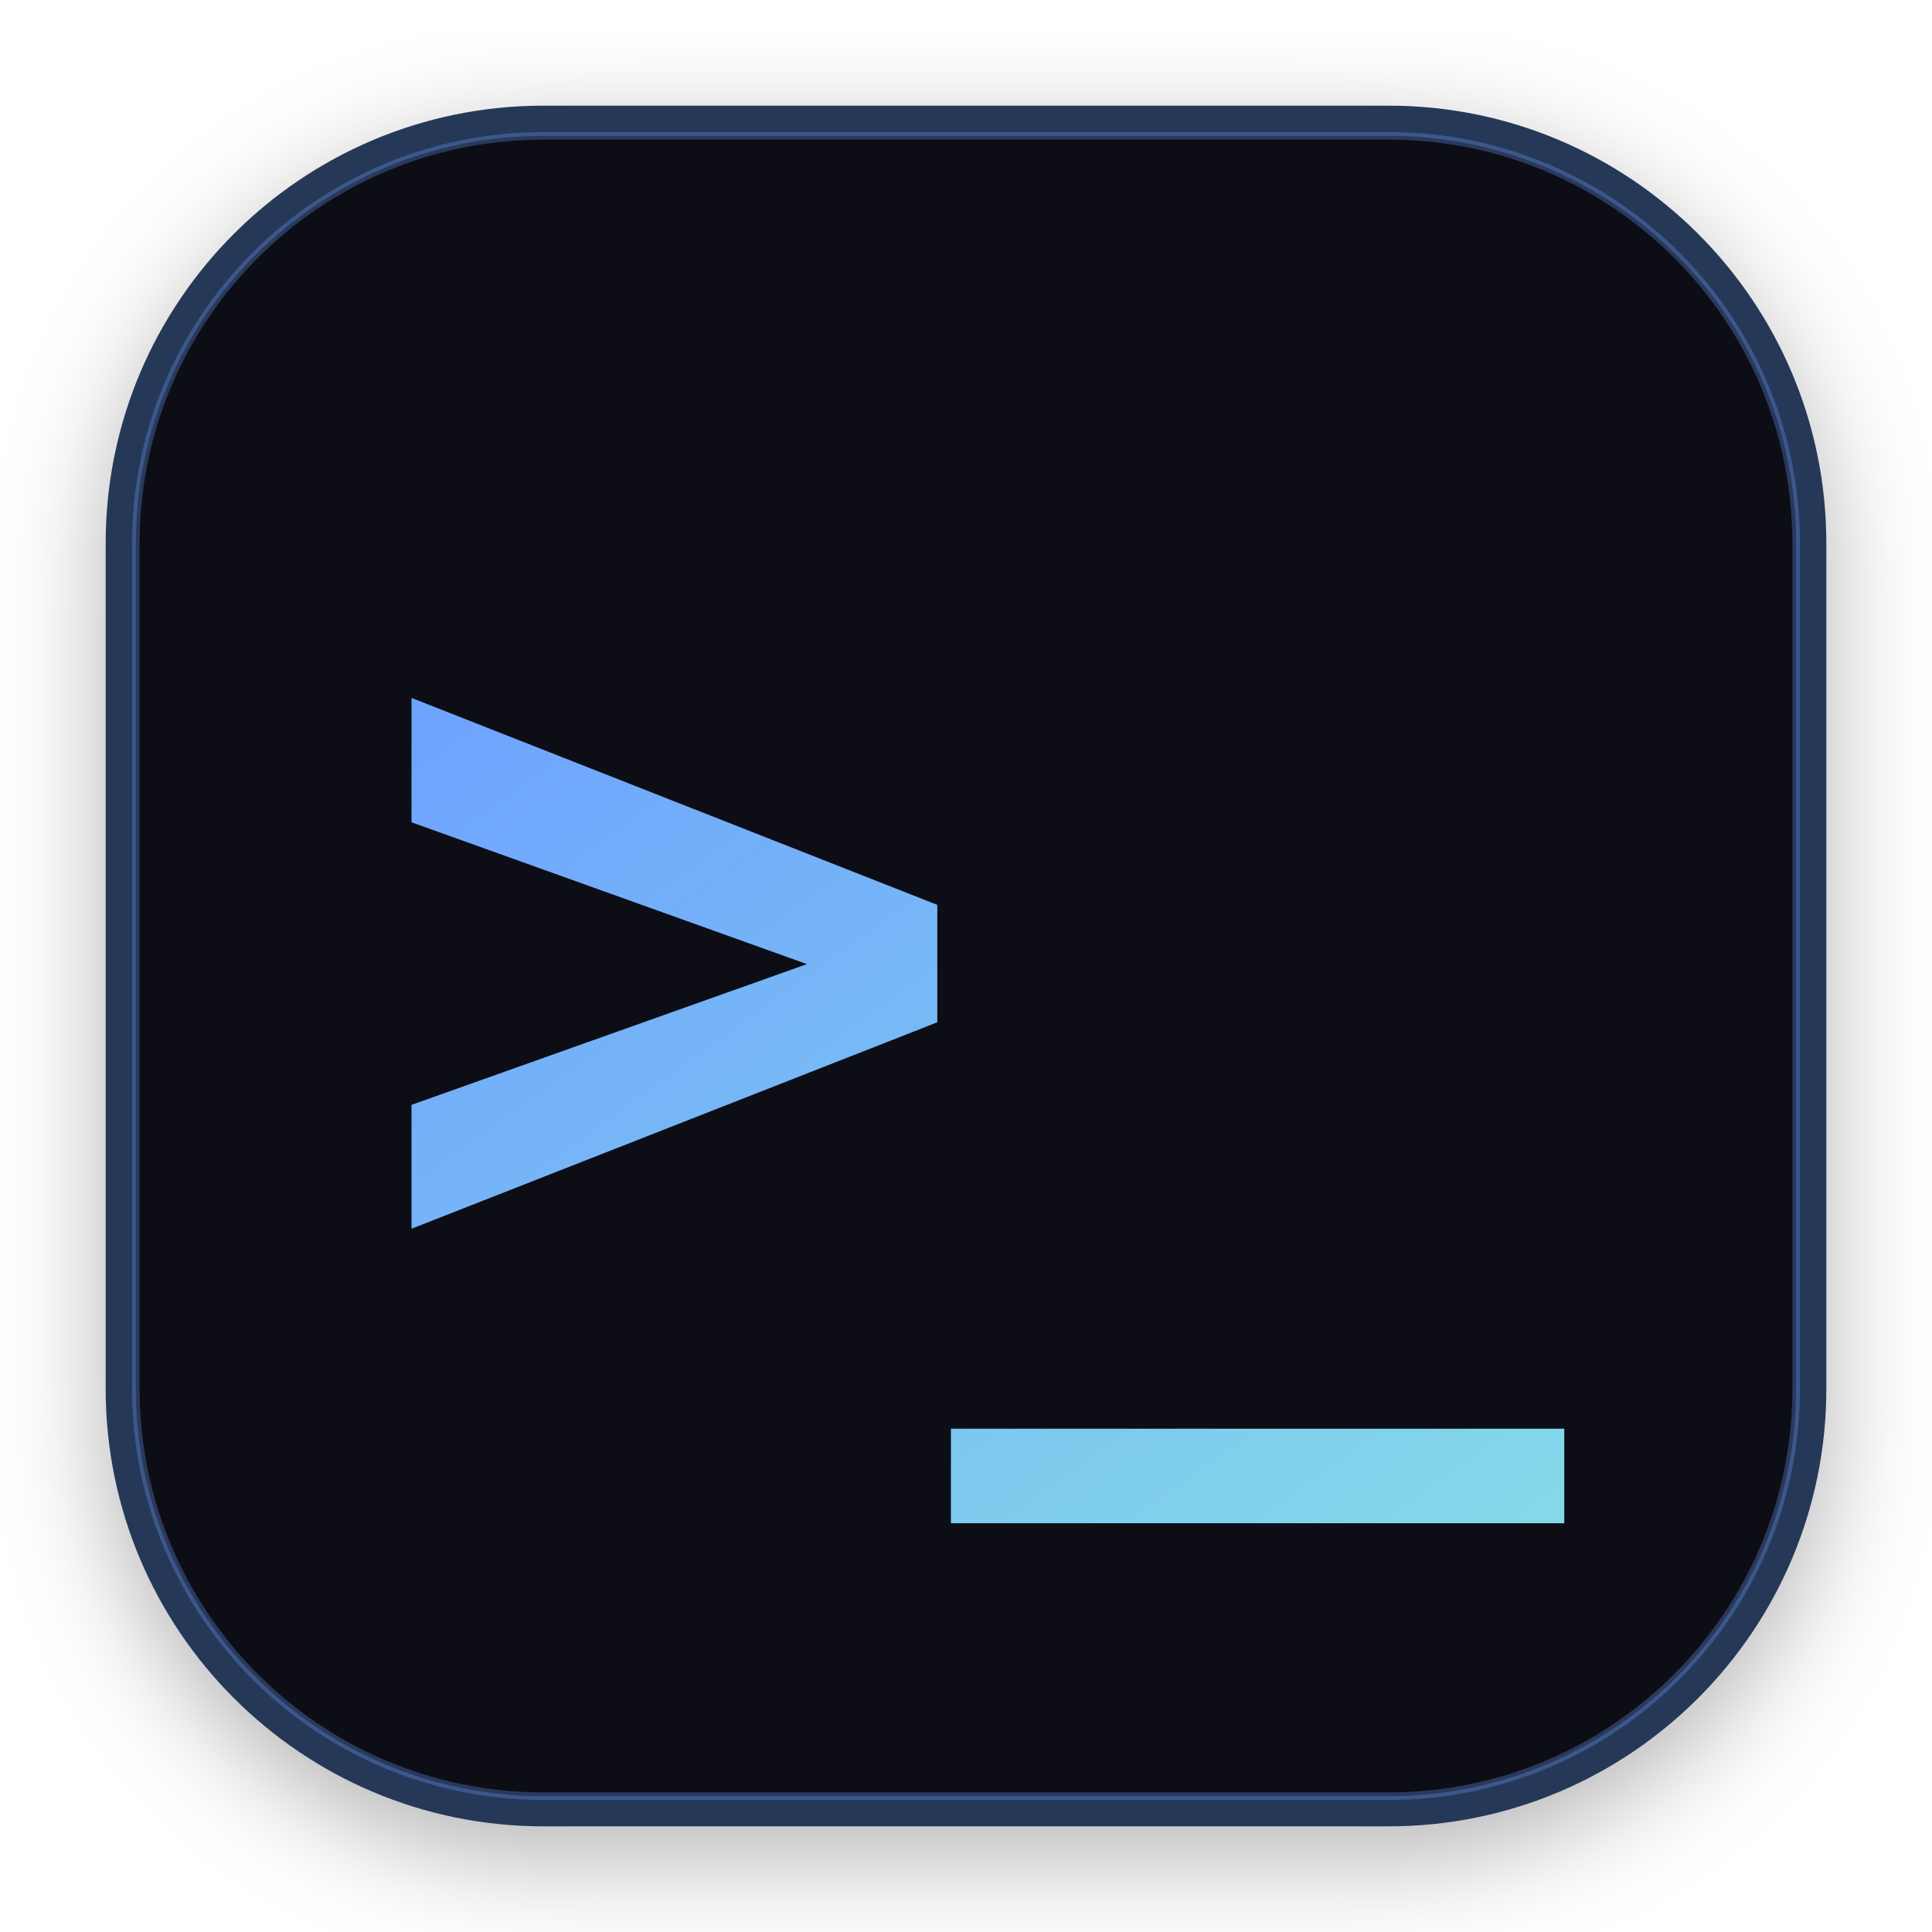
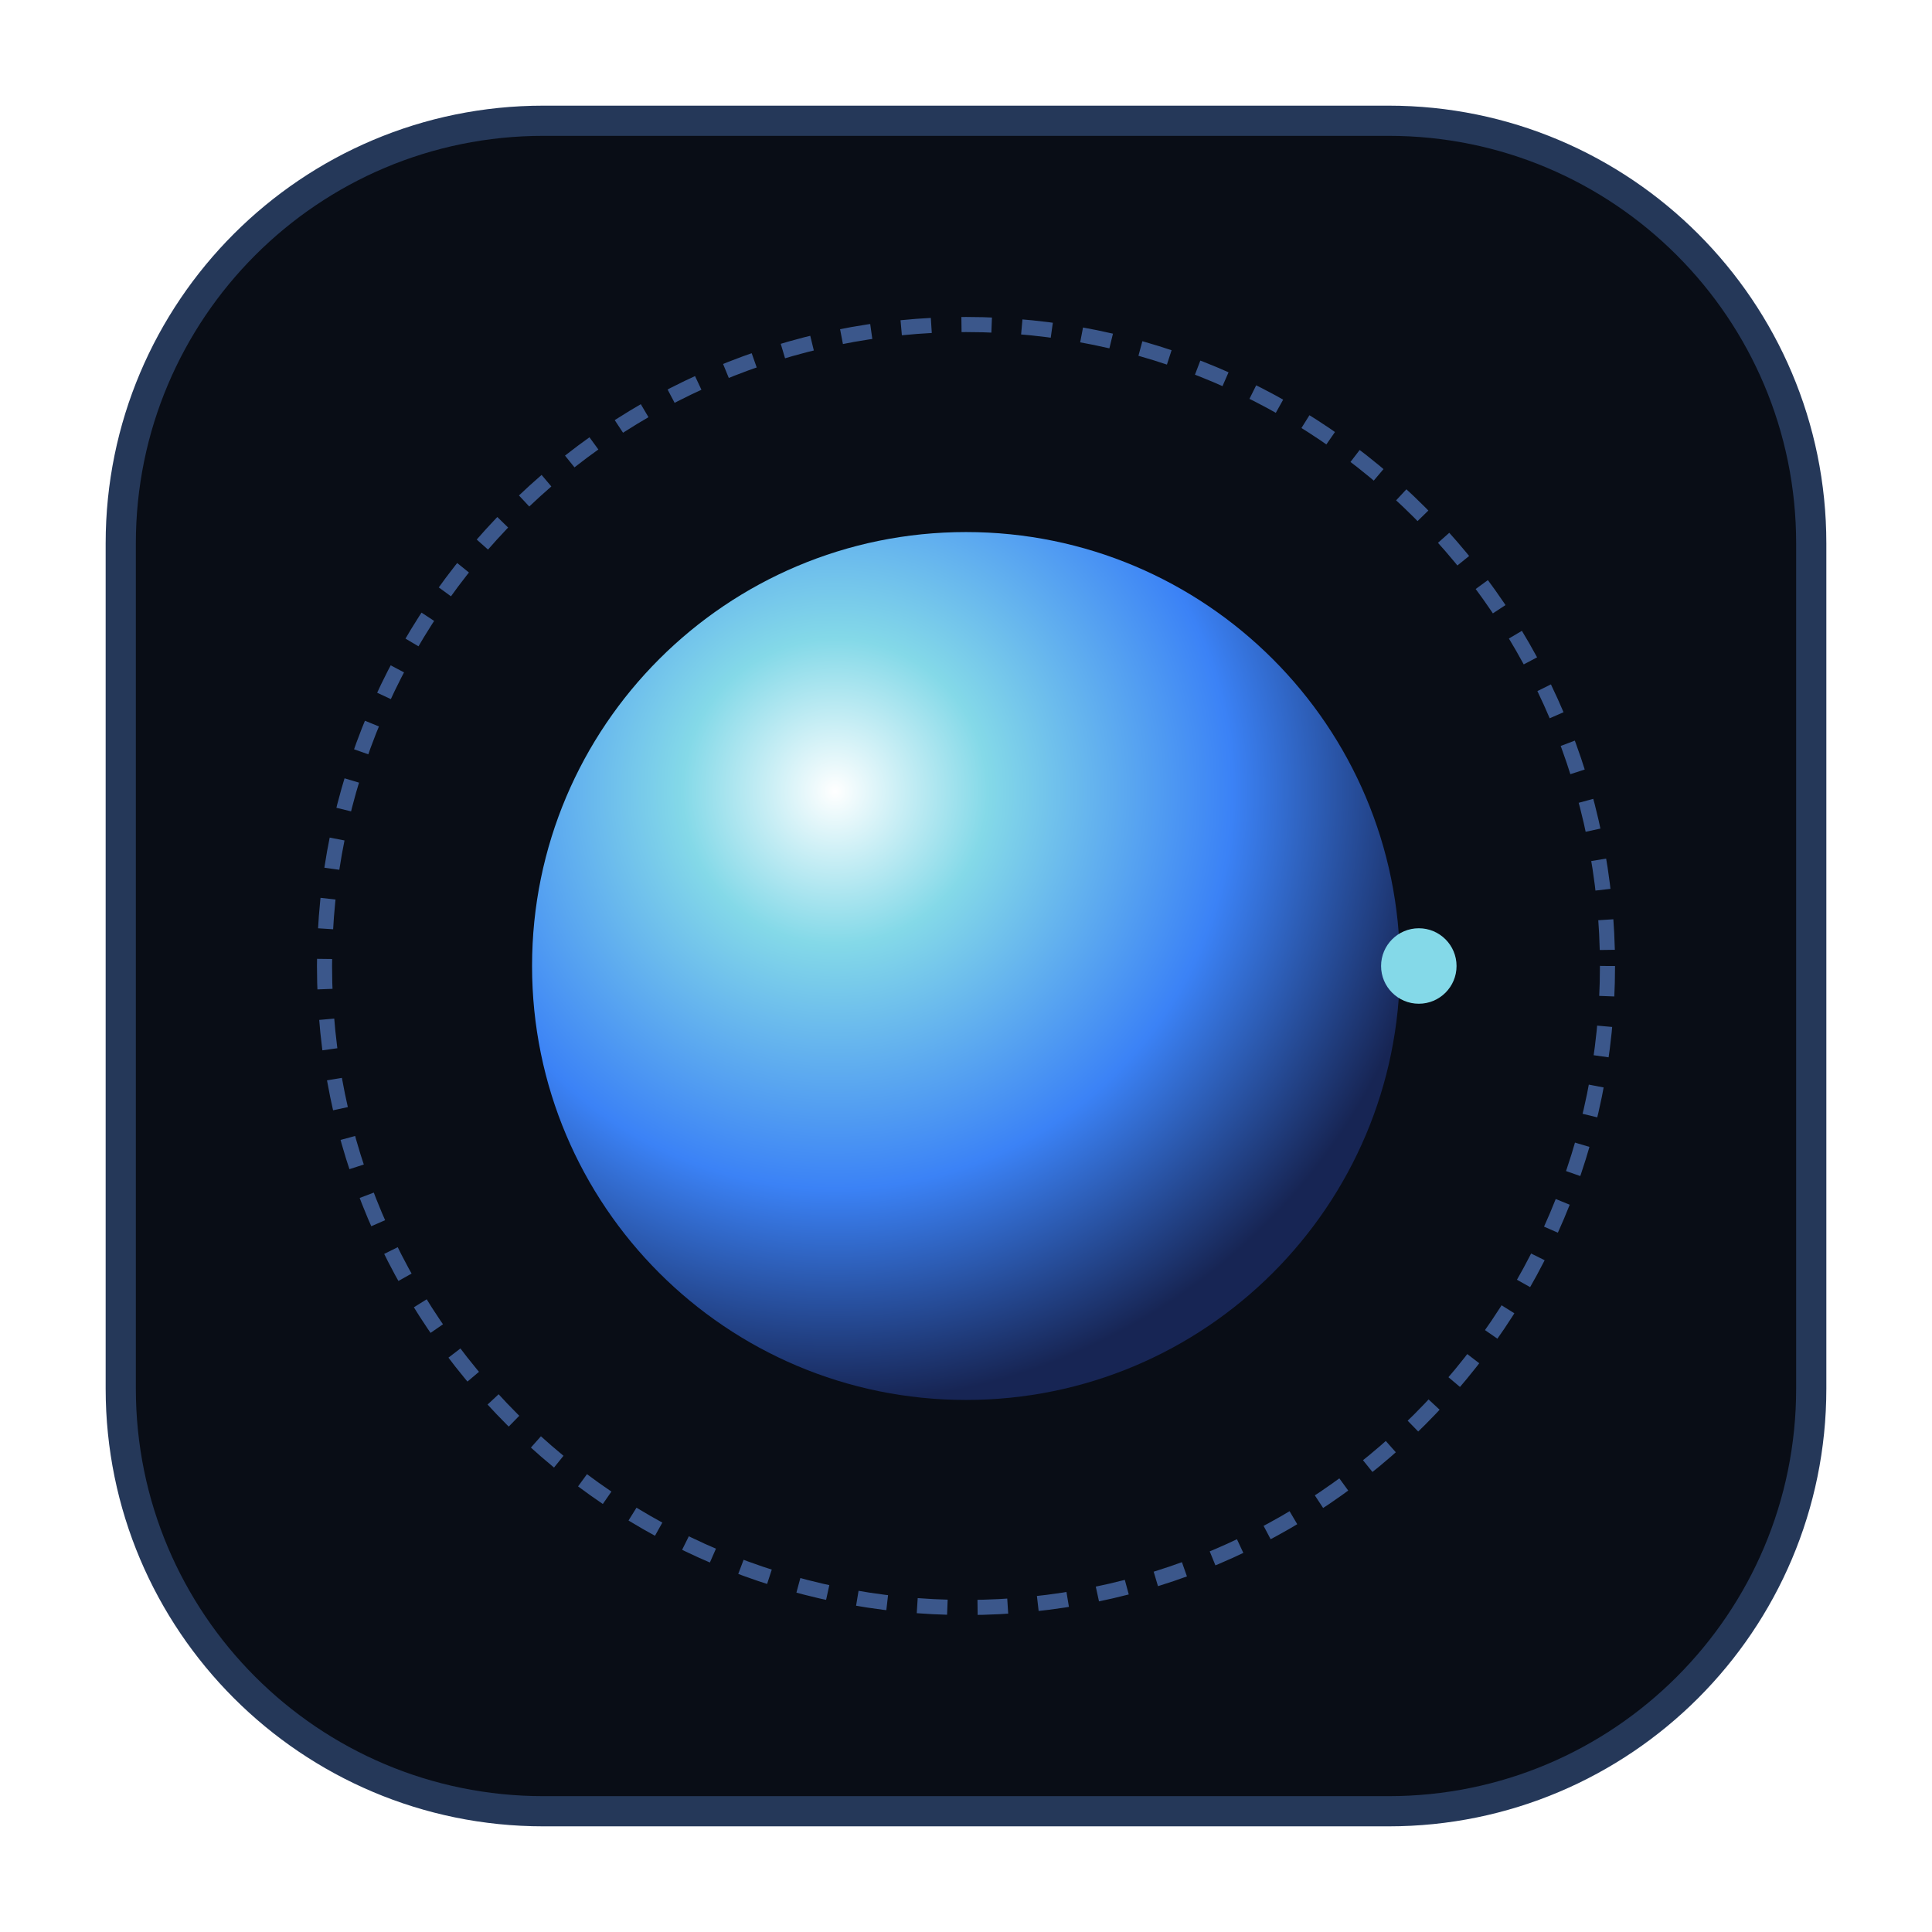
<svg xmlns="http://www.w3.org/2000/svg" viewBox="0 0 512 512">
  <defs>
-     <linearGradient id="tGrad" x1="0%" y1="0%" x2="100%" y2="100%">
-       <stop offset="0%" stop-color="#6ea2ff" />
-       <stop offset="100%" stop-color="#84d9e8" />
-     </linearGradient>
-     <filter id="glow" x="-10%" y="-10%" width="120%" height="120%">
-       <feDropShadow dx="0" dy="8" stdDeviation="14" flood-color="#000000" flood-opacity="0.3" />
-     </filter>
+     <radialGradient id="sphereGrad" cx="35%" cy="30%" r="70%">
+       <stop offset="0%" stop-color="#ffffff" />
+       <stop offset="25%" stop-color="#84d9e8" />
+       <stop offset="65%" stop-color="#3b82f6" />
+       <stop offset="100%" stop-color="#172554" />
+     </radialGradient>
  </defs>
-   <rect x="32" y="32" width="448" height="448" rx="112" fill="#090d16" stroke="#253859" stroke-width="8" filter="url(#glow)" />
-   <rect x="36" y="36" width="440" height="440" rx="108" fill="none" stroke="#6ea2ff" stroke-width="2" stroke-opacity="0.3" />
-   <text x="256" y="340" font-family="Consolas, 'Cascadia Code', 'Fira Code', monospace" font-size="270" font-weight="bold" fill="url(#tGrad)" text-anchor="middle" letter-spacing="-8">&gt;_</text>
+   <rect x="32" y="32" width="448" height="448" rx="112" fill="#090d16" stroke="#253859" stroke-width="8" />
+   <circle cx="256" cy="256" r="170" fill="none" stroke="#6ea2ff" stroke-width="4" stroke-dasharray="8 8" opacity="0.5" />
+   <circle cx="256" cy="256" r="115" fill="url(#sphereGrad)" />
+   <circle cx="376" cy="256" r="10" fill="#84d9e8" />
</svg>
